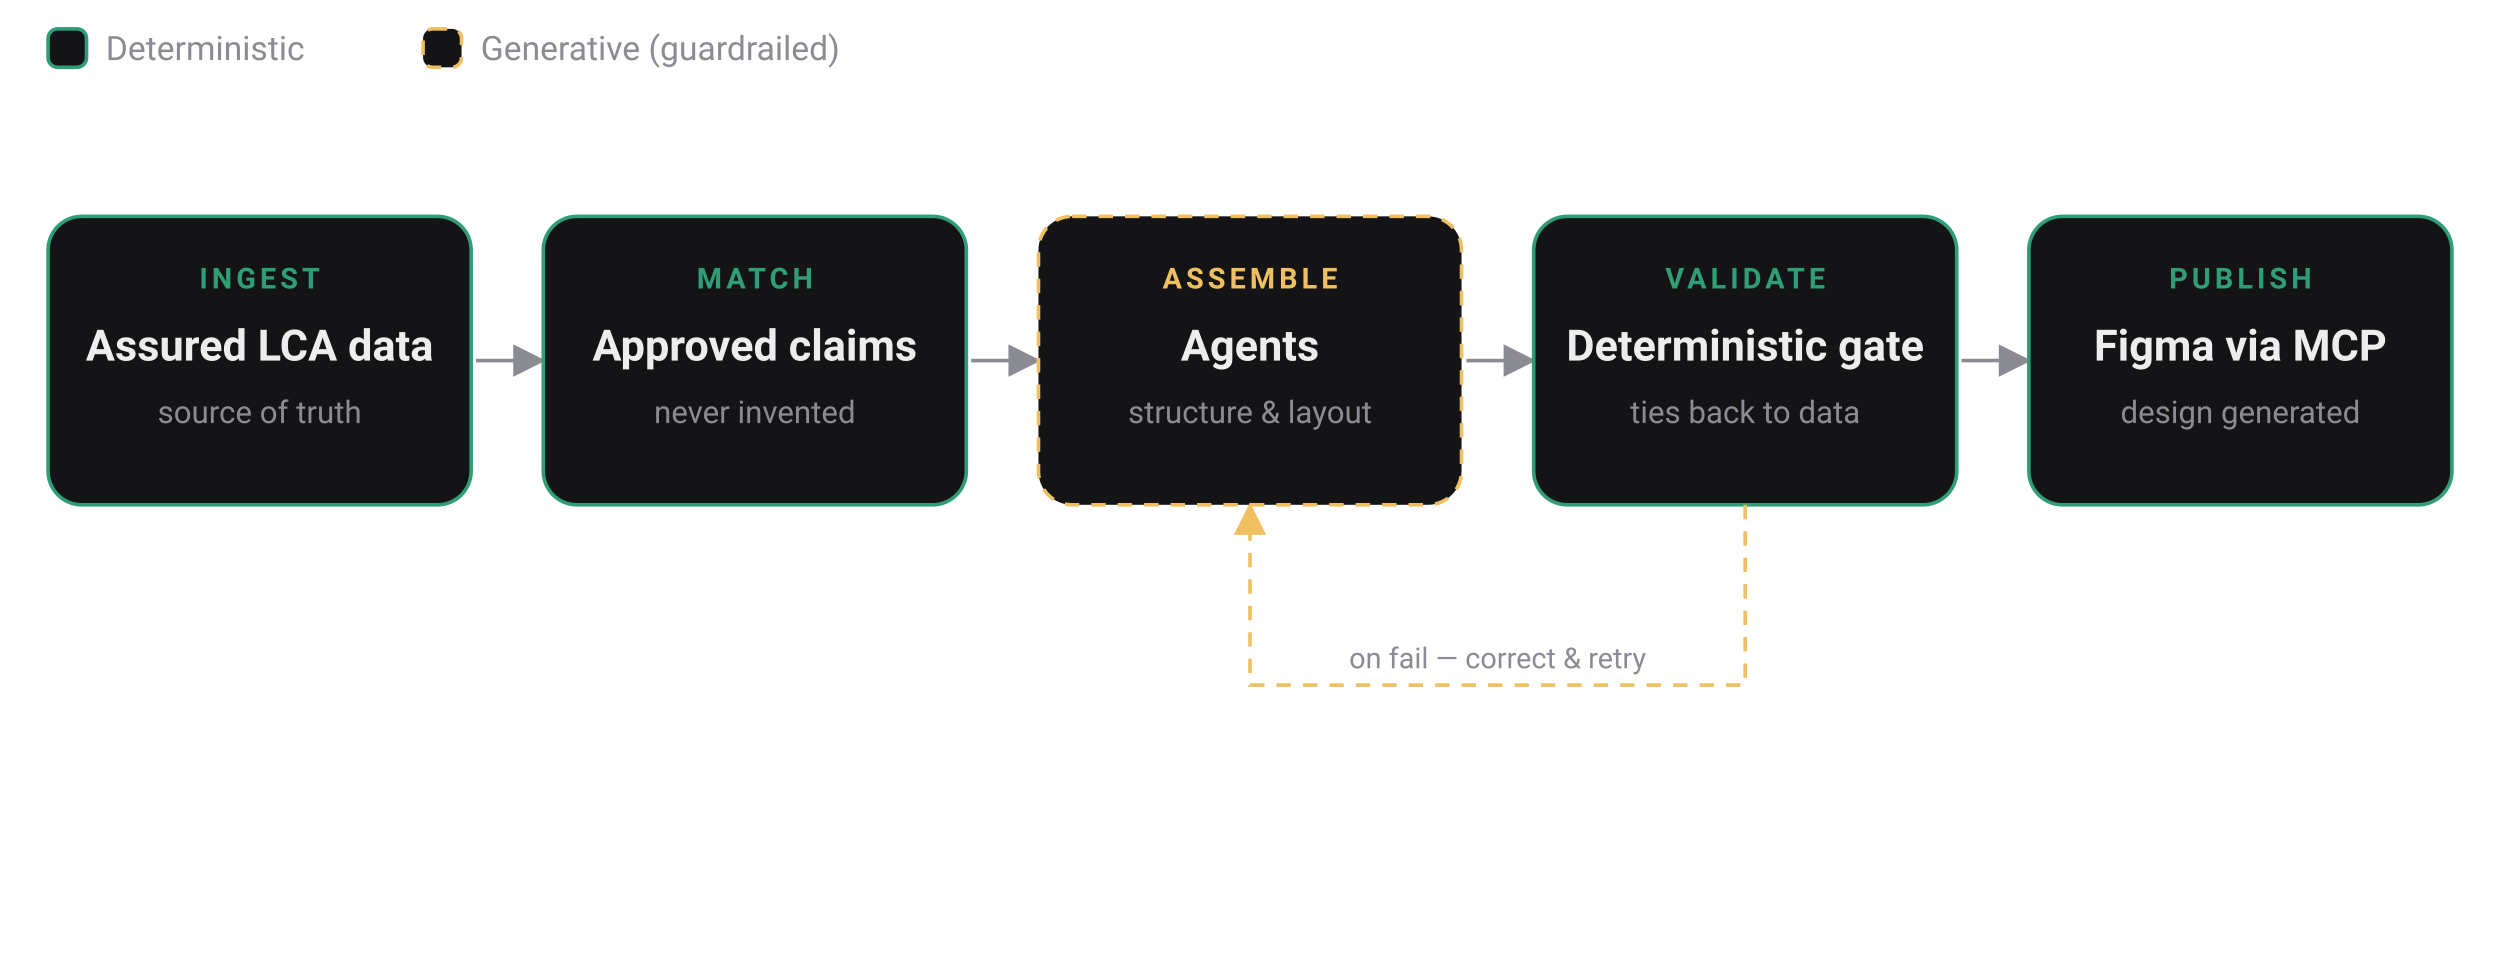
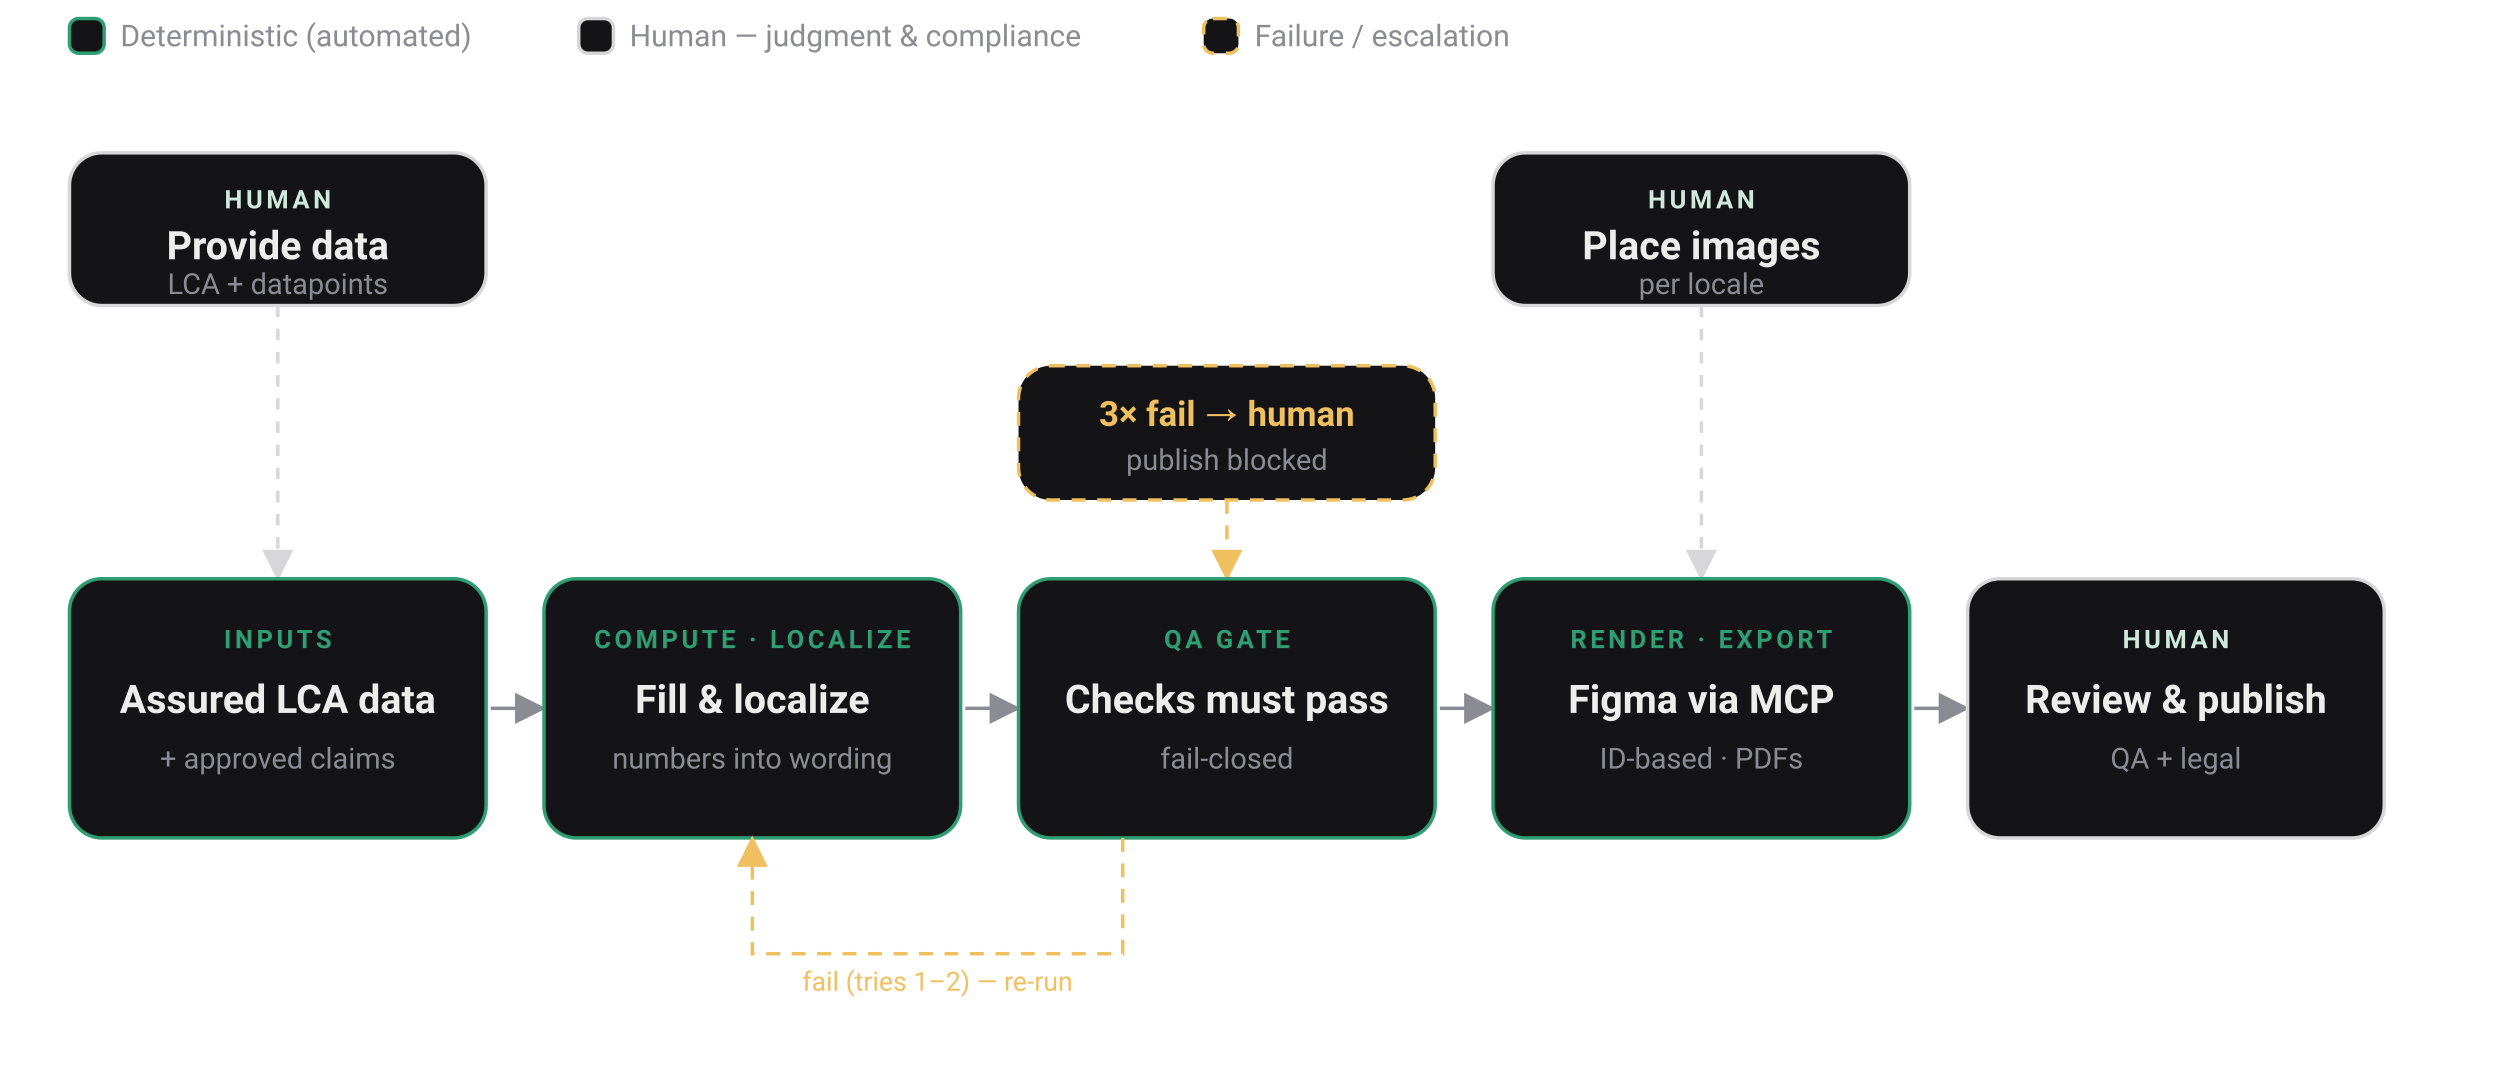
- <svg xmlns="http://www.w3.org/2000/svg" viewBox="0 0 1040 400" role="img" aria-labelledby="pipe-title">
+ <svg xmlns="http://www.w3.org/2000/svg" viewBox="0 0 1080 470" role="img" aria-labelledby="pipe-title">
  <style>
    text { font-family: -apple-system, BlinkMacSystemFont, "Segoe UI", Roboto, Helvetica, Arial, sans-serif; fill: #ededec; }
-     .kick { font-size: 12px; letter-spacing: 0.14em; font-weight: 600; }
-     .title { font-size: 18px; font-weight: 700; }
-     .sub { font-size: 13px; fill: #8b8b93; }
-     .legend { font-size: 14px; fill: #8b8b93; }
-     .loop { font-size: 12px; fill: #8b8b93; }
+     .kick { font-size: 11px; letter-spacing: 0.14em; font-weight: 600; }
+     .title { font-size: 17px; font-weight: 700; }
+     .sub { font-size: 12.5px; fill: #8b8b93; }
+     .legend { font-size: 13px; fill: #8b8b93; }
+     .edge { font-size: 11.5px; fill: #8b8b93; }
    .det { fill: #2f9e74; }
-     .gen { fill: #f0c060; }
+     .hum { fill: #cfe9dd; }
+     .amb { fill: #f0c060; }
    .box { fill: #141417; }
    .det-box { stroke: #2f9e74; stroke-width: 1.5; }
-     .gen-box { stroke: #f0c060; stroke-width: 1.5; stroke-dasharray: 6 5; }
+     .hum-box { stroke: #d7d7da; stroke-width: 1.5; }
+     .amb-box { stroke: #f0c060; stroke-width: 1.5; stroke-dasharray: 6 5; }
  </style>
  <defs>
-     <marker id="arrow" markerWidth="9" markerHeight="9" refX="7" refY="4.5" orient="auto">
+     <marker id="ar" markerWidth="9" markerHeight="9" refX="7" refY="4.5" orient="auto">
      <path d="M0,0 L9,4.5 L0,9 Z" fill="#8b8b93" />
    </marker>
-     <marker id="arrow-amber" markerWidth="9" markerHeight="9" refX="7" refY="4.5" orient="auto">
+     <marker id="ar-w" markerWidth="9" markerHeight="9" refX="7" refY="4.5" orient="auto">
+       <path d="M0,0 L9,4.5 L0,9 Z" fill="#d7d7da" />
+     </marker>
+     <marker id="ar-a" markerWidth="9" markerHeight="9" refX="7" refY="4.5" orient="auto">
      <path d="M0,0 L9,4.5 L0,9 Z" fill="#f0c060" />
    </marker>
  </defs>
-   <rect x="20" y="12" width="16" height="16" rx="4" class="box det-box" />
-   <text class="legend" x="44" y="25">Deterministic</text>
-   <rect x="176" y="12" width="16" height="16" rx="4" class="box gen-box" />
-   <text class="legend" x="200" y="25">Generative (guardrailed)</text>
-   <line x1="198" y1="150" x2="224" y2="150" stroke="#8b8b93" stroke-width="1.5" marker-end="url(#arrow)" />
-   <line x1="404" y1="150" x2="430" y2="150" stroke="#8b8b93" stroke-width="1.5" marker-end="url(#arrow)" />
-   <line x1="610" y1="150" x2="636" y2="150" stroke="#8b8b93" stroke-width="1.5" marker-end="url(#arrow)" />
-   <line x1="816" y1="150" x2="842" y2="150" stroke="#8b8b93" stroke-width="1.5" marker-end="url(#arrow)" />
+   <rect x="30" y="8" width="15" height="15" rx="4" class="box det-box" />
+   <text class="legend" x="52" y="20">Deterministic (automated)</text>
+   <rect x="250" y="8" width="15" height="15" rx="4" class="box hum-box" />
+   <text class="legend" x="272" y="20">Human — judgment &amp; compliance</text>
+   <rect x="520" y="8" width="15" height="15" rx="4" class="box amb-box" />
+   <text class="legend" x="542" y="20">Failure / escalation</text>
  <g>
-     <rect x="20" y="90" width="176" height="120" rx="14" class="box det-box" />
-     <text class="kick det" x="108" y="120" text-anchor="middle">INGEST</text>
-     <text class="title" x="108" y="150" text-anchor="middle">Assured LCA data</text>
-     <text class="sub" x="108" y="176" text-anchor="middle">source of truth</text>
+     <rect x="30" y="66" width="180" height="66" rx="14" class="box hum-box" />
+     <text class="kick hum" x="120" y="90" text-anchor="middle">HUMAN</text>
+     <text class="title" x="120" y="112" text-anchor="middle">Provide data</text>
+     <text class="sub" x="120" y="127" text-anchor="middle">LCA + datapoints</text>
  </g>
  <g>
-     <rect x="226" y="90" width="176" height="120" rx="14" class="box det-box" />
-     <text class="kick det" x="314" y="120" text-anchor="middle">MATCH</text>
-     <text class="title" x="314" y="150" text-anchor="middle">Approved claims</text>
-     <text class="sub" x="314" y="176" text-anchor="middle">never invented</text>
+     <rect x="645" y="66" width="180" height="66" rx="14" class="box hum-box" />
+     <text class="kick hum" x="735" y="90" text-anchor="middle">HUMAN</text>
+     <text class="title" x="735" y="112" text-anchor="middle">Place images</text>
+     <text class="sub" x="735" y="127" text-anchor="middle">per locale</text>
+   </g>
+   <line x1="120" y1="132" x2="120" y2="248" stroke="#d7d7da" stroke-width="1.5" stroke-dasharray="5 5" marker-end="url(#ar-w)" />
+   <line x1="735" y1="132" x2="735" y2="248" stroke="#d7d7da" stroke-width="1.5" stroke-dasharray="5 5" marker-end="url(#ar-w)" />
+   <g>
+     <rect x="440" y="158" width="180" height="58" rx="14" class="box amb-box" />
+     <text class="title amb" x="530" y="184" text-anchor="middle" style="font-size:15px">3× fail → human</text>
+     <text class="sub" x="530" y="203" text-anchor="middle">publish blocked</text>
+   </g>
+   <line x1="530" y1="216" x2="530" y2="248" stroke="#f0c060" stroke-width="1.5" stroke-dasharray="6 5" marker-end="url(#ar-a)" />
+   <line x1="212" y1="306" x2="233" y2="306" stroke="#8b8b93" stroke-width="1.5" marker-end="url(#ar)" />
+   <line x1="417" y1="306" x2="438" y2="306" stroke="#8b8b93" stroke-width="1.5" marker-end="url(#ar)" />
+   <line x1="622" y1="306" x2="643" y2="306" stroke="#8b8b93" stroke-width="1.5" marker-end="url(#ar)" />
+   <line x1="827" y1="306" x2="848" y2="306" stroke="#8b8b93" stroke-width="1.5" marker-end="url(#ar)" />
+   <g>
+     <rect x="30" y="250" width="180" height="112" rx="14" class="box det-box" />
+     <text class="kick det" x="120" y="280" text-anchor="middle">INPUTS</text>
+     <text class="title" x="120" y="308" text-anchor="middle">Assured LCA data</text>
+     <text class="sub" x="120" y="332" text-anchor="middle">+ approved claims</text>
  </g>
  <g>
-     <rect x="432" y="90" width="176" height="120" rx="14" class="box gen-box" />
-     <text class="kick gen" x="520" y="120" text-anchor="middle">ASSEMBLE</text>
-     <text class="title" x="520" y="150" text-anchor="middle">Agents</text>
-     <text class="sub" x="520" y="176" text-anchor="middle">structure &amp; layout</text>
+     <rect x="235" y="250" width="180" height="112" rx="14" class="box det-box" />
+     <text class="kick det" x="325" y="280" text-anchor="middle">COMPUTE · LOCALIZE</text>
+     <text class="title" x="325" y="308" text-anchor="middle">Fill &amp; localize</text>
+     <text class="sub" x="325" y="332" text-anchor="middle">numbers into wording</text>
  </g>
  <g>
-     <rect x="638" y="90" width="176" height="120" rx="14" class="box det-box" />
-     <text class="kick det" x="726" y="120" text-anchor="middle">VALIDATE</text>
-     <text class="title" x="726" y="150" text-anchor="middle">Deterministic gate</text>
-     <text class="sub" x="726" y="176" text-anchor="middle">ties back to data</text>
+     <rect x="440" y="250" width="180" height="112" rx="14" class="box det-box" />
+     <text class="kick det" x="530" y="280" text-anchor="middle">QA GATE</text>
+     <text class="title" x="530" y="308" text-anchor="middle">Checks must pass</text>
+     <text class="sub" x="530" y="332" text-anchor="middle">fail-closed</text>
  </g>
  <g>
-     <rect x="844" y="90" width="176" height="120" rx="14" class="box det-box" />
-     <text class="kick det" x="932" y="120" text-anchor="middle">PUBLISH</text>
-     <text class="title" x="932" y="150" text-anchor="middle">Figma via MCP</text>
-     <text class="sub" x="932" y="176" text-anchor="middle">design generated</text>
+     <rect x="645" y="250" width="180" height="112" rx="14" class="box det-box" />
+     <text class="kick det" x="735" y="280" text-anchor="middle">RENDER · EXPORT</text>
+     <text class="title" x="735" y="308" text-anchor="middle">Figma via MCP</text>
+     <text class="sub" x="735" y="332" text-anchor="middle">ID-based · PDFs</text>
  </g>
-   <path d="M726,210 L726,285 L520,285 L520,212" fill="none" stroke="#f0c060" stroke-width="1.5" stroke-dasharray="6 5" marker-end="url(#arrow-amber)" />
-   <text class="loop" x="623" y="278" text-anchor="middle">on fail — correct &amp; retry</text>
+   <g>
+     <rect x="850" y="250" width="180" height="112" rx="14" class="box hum-box" />
+     <text class="kick hum" x="940" y="280" text-anchor="middle">HUMAN</text>
+     <text class="title" x="940" y="308" text-anchor="middle">Review &amp; publish</text>
+     <text class="sub" x="940" y="332" text-anchor="middle">QA + legal</text>
+   </g>
+   <path d="M485,362 L485,412 L325,412 L325,364" fill="none" stroke="#f0c060" stroke-width="1.5" stroke-dasharray="6 5" marker-end="url(#ar-a)" />
+   <text class="edge amb" x="405" y="428" text-anchor="middle">fail (tries 1–2) — re-run</text>
</svg>
